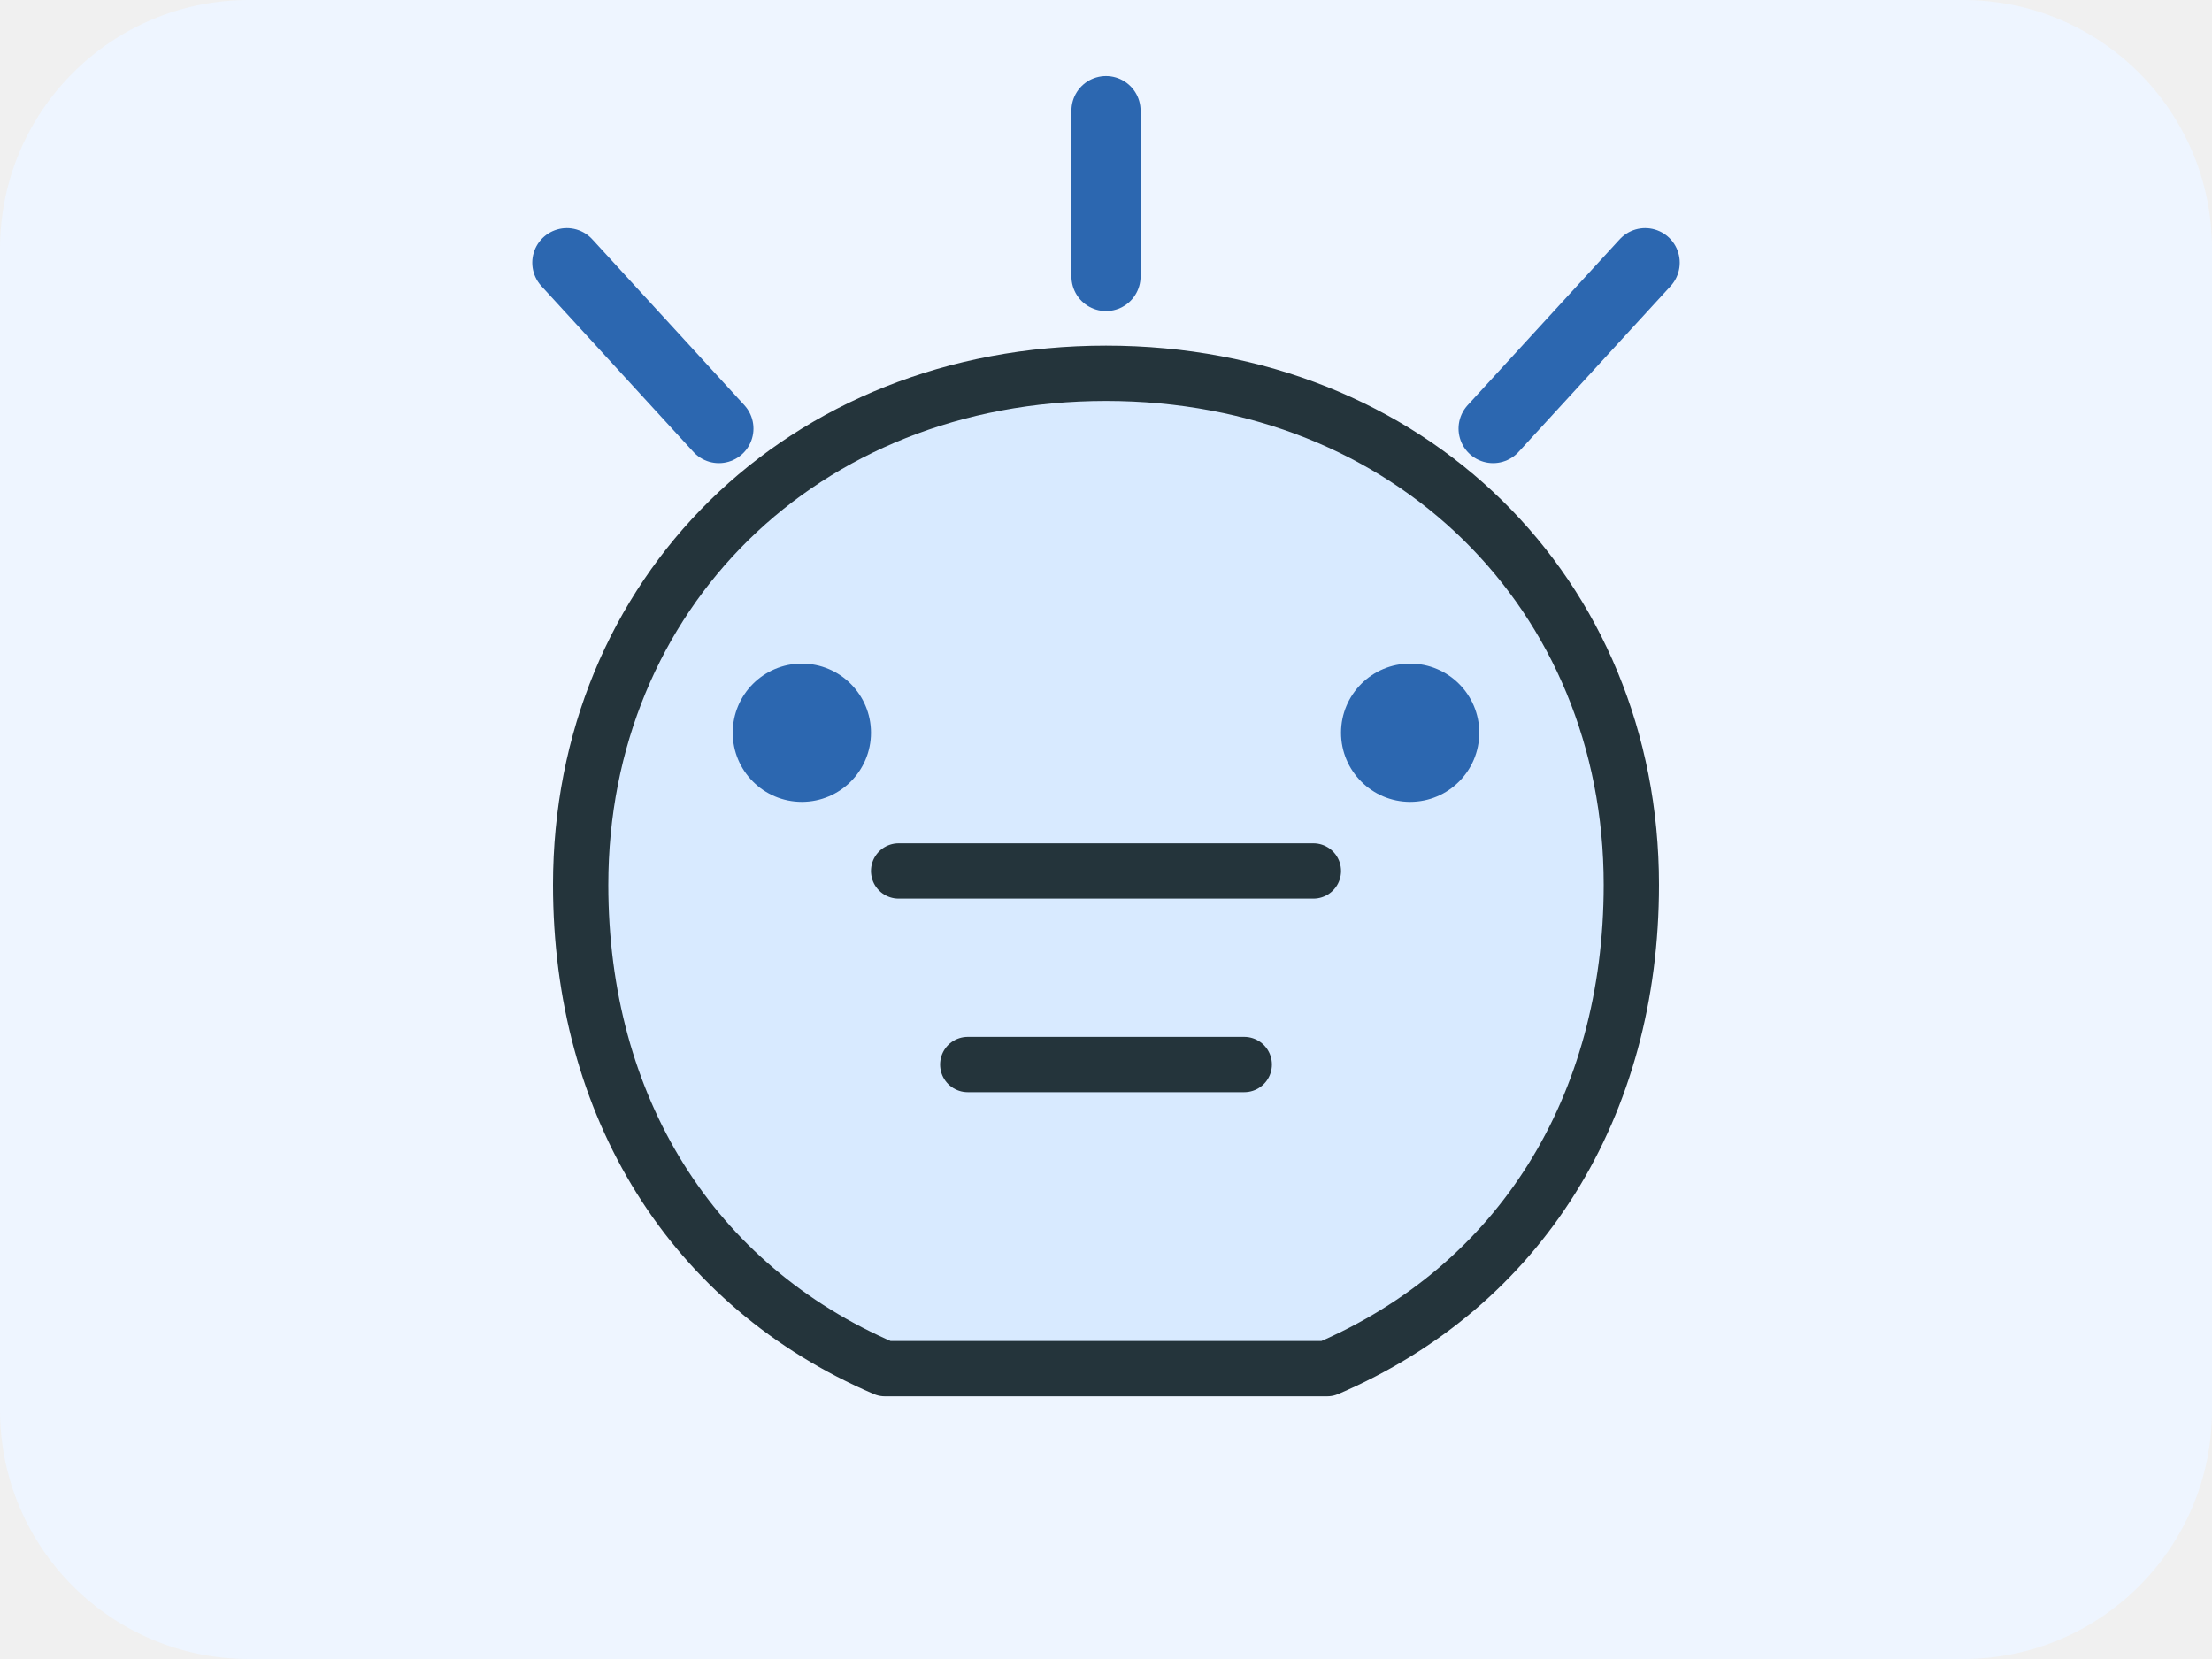
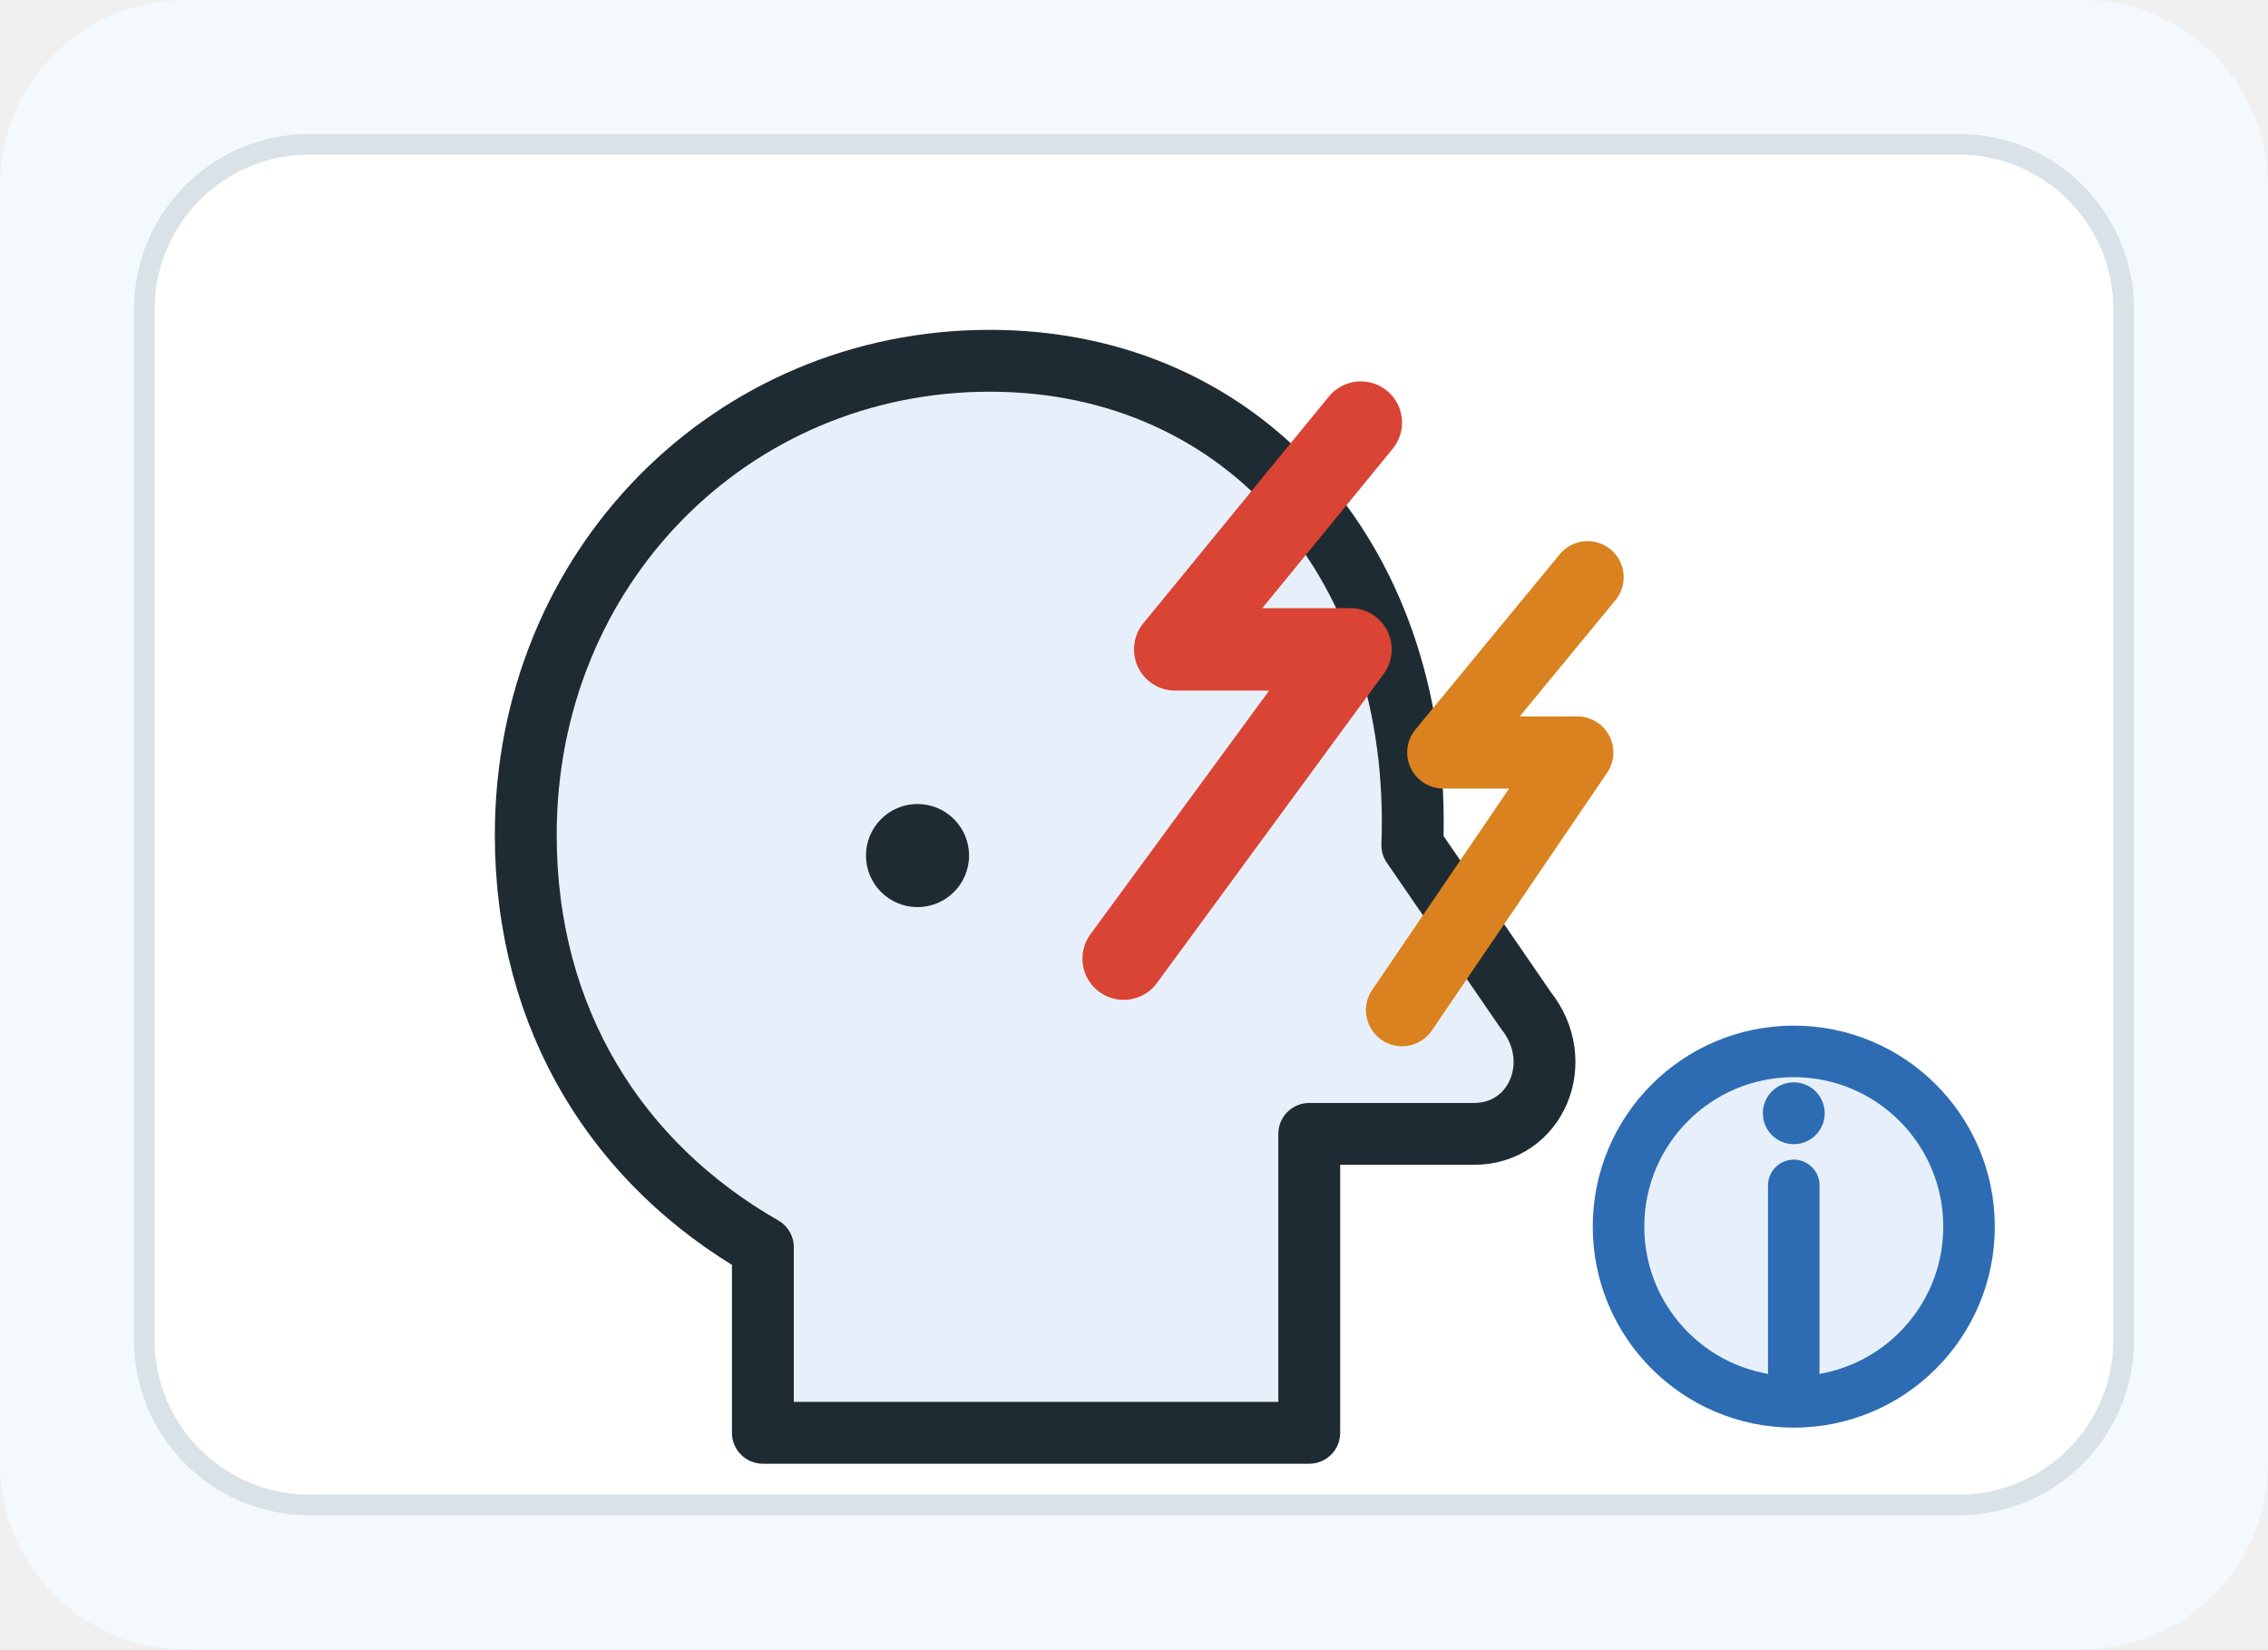
- <svg xmlns="http://www.w3.org/2000/svg" viewBox="0 0 160 120" role="img" aria-label="Headache">
-   <rect width="160" height="120" rx="18" fill="#eef5ff" />
-   <path d="M80 27c-22 0-38 16-38 37 0 16 8 29 22 35h32c14-6 22-19 22-35 0-21-16-37-38-37z" fill="#d8eaff" stroke="#24343b" stroke-width="4" stroke-linejoin="round" />
-   <path d="M65 63h30M70 77h20" stroke="#24343b" stroke-width="4" stroke-linecap="round" />
-   <path d="M52 31l-11-12M108 31l11-12M80 20V8" stroke="#2c67b0" stroke-width="5" stroke-linecap="round" />
-   <circle cx="58" cy="53" r="5" fill="#2c67b0" />
-   <circle cx="102" cy="53" r="5" fill="#2c67b0" />
+ <svg xmlns="http://www.w3.org/2000/svg" viewBox="0 0 220 160" role="img" aria-labelledby="title desc">
+   <rect width="220" height="160" rx="18" fill="#f4f9fd" />
+   <rect x="14" y="14" width="192" height="132" rx="16" fill="#ffffff" stroke="#d8e2e7" stroke-width="2" />
+   <path d="M96 35c-25 0-45 20-45 46 0 18 9 32 23 40v18h53v-29h16c6 0 9-7 5-12l-11-16c1-27-16-47-41-47Z" fill="#e7f0fa" stroke="#1f2b32" stroke-width="6" stroke-linejoin="round" />
+   <circle cx="89" cy="83" r="5" fill="#1f2b32" />
+   <path d="M132 41l-18 22h17l-22 30" fill="none" stroke="#d94435" stroke-width="8" stroke-linecap="round" stroke-linejoin="round" />
+   <path d="M154 56l-14 17h13l-17 25" fill="none" stroke="#d9821f" stroke-width="7" stroke-linecap="round" stroke-linejoin="round" />
+   <circle cx="174" cy="119" r="17" fill="#e7f0fa" stroke="#2d6cb3" stroke-width="5" />
+   <path d="M174 115v18" stroke="#2d6cb3" stroke-width="5" stroke-linecap="round" />
+   <circle cx="174" cy="108" r="3" fill="#2d6cb3" />
</svg>
